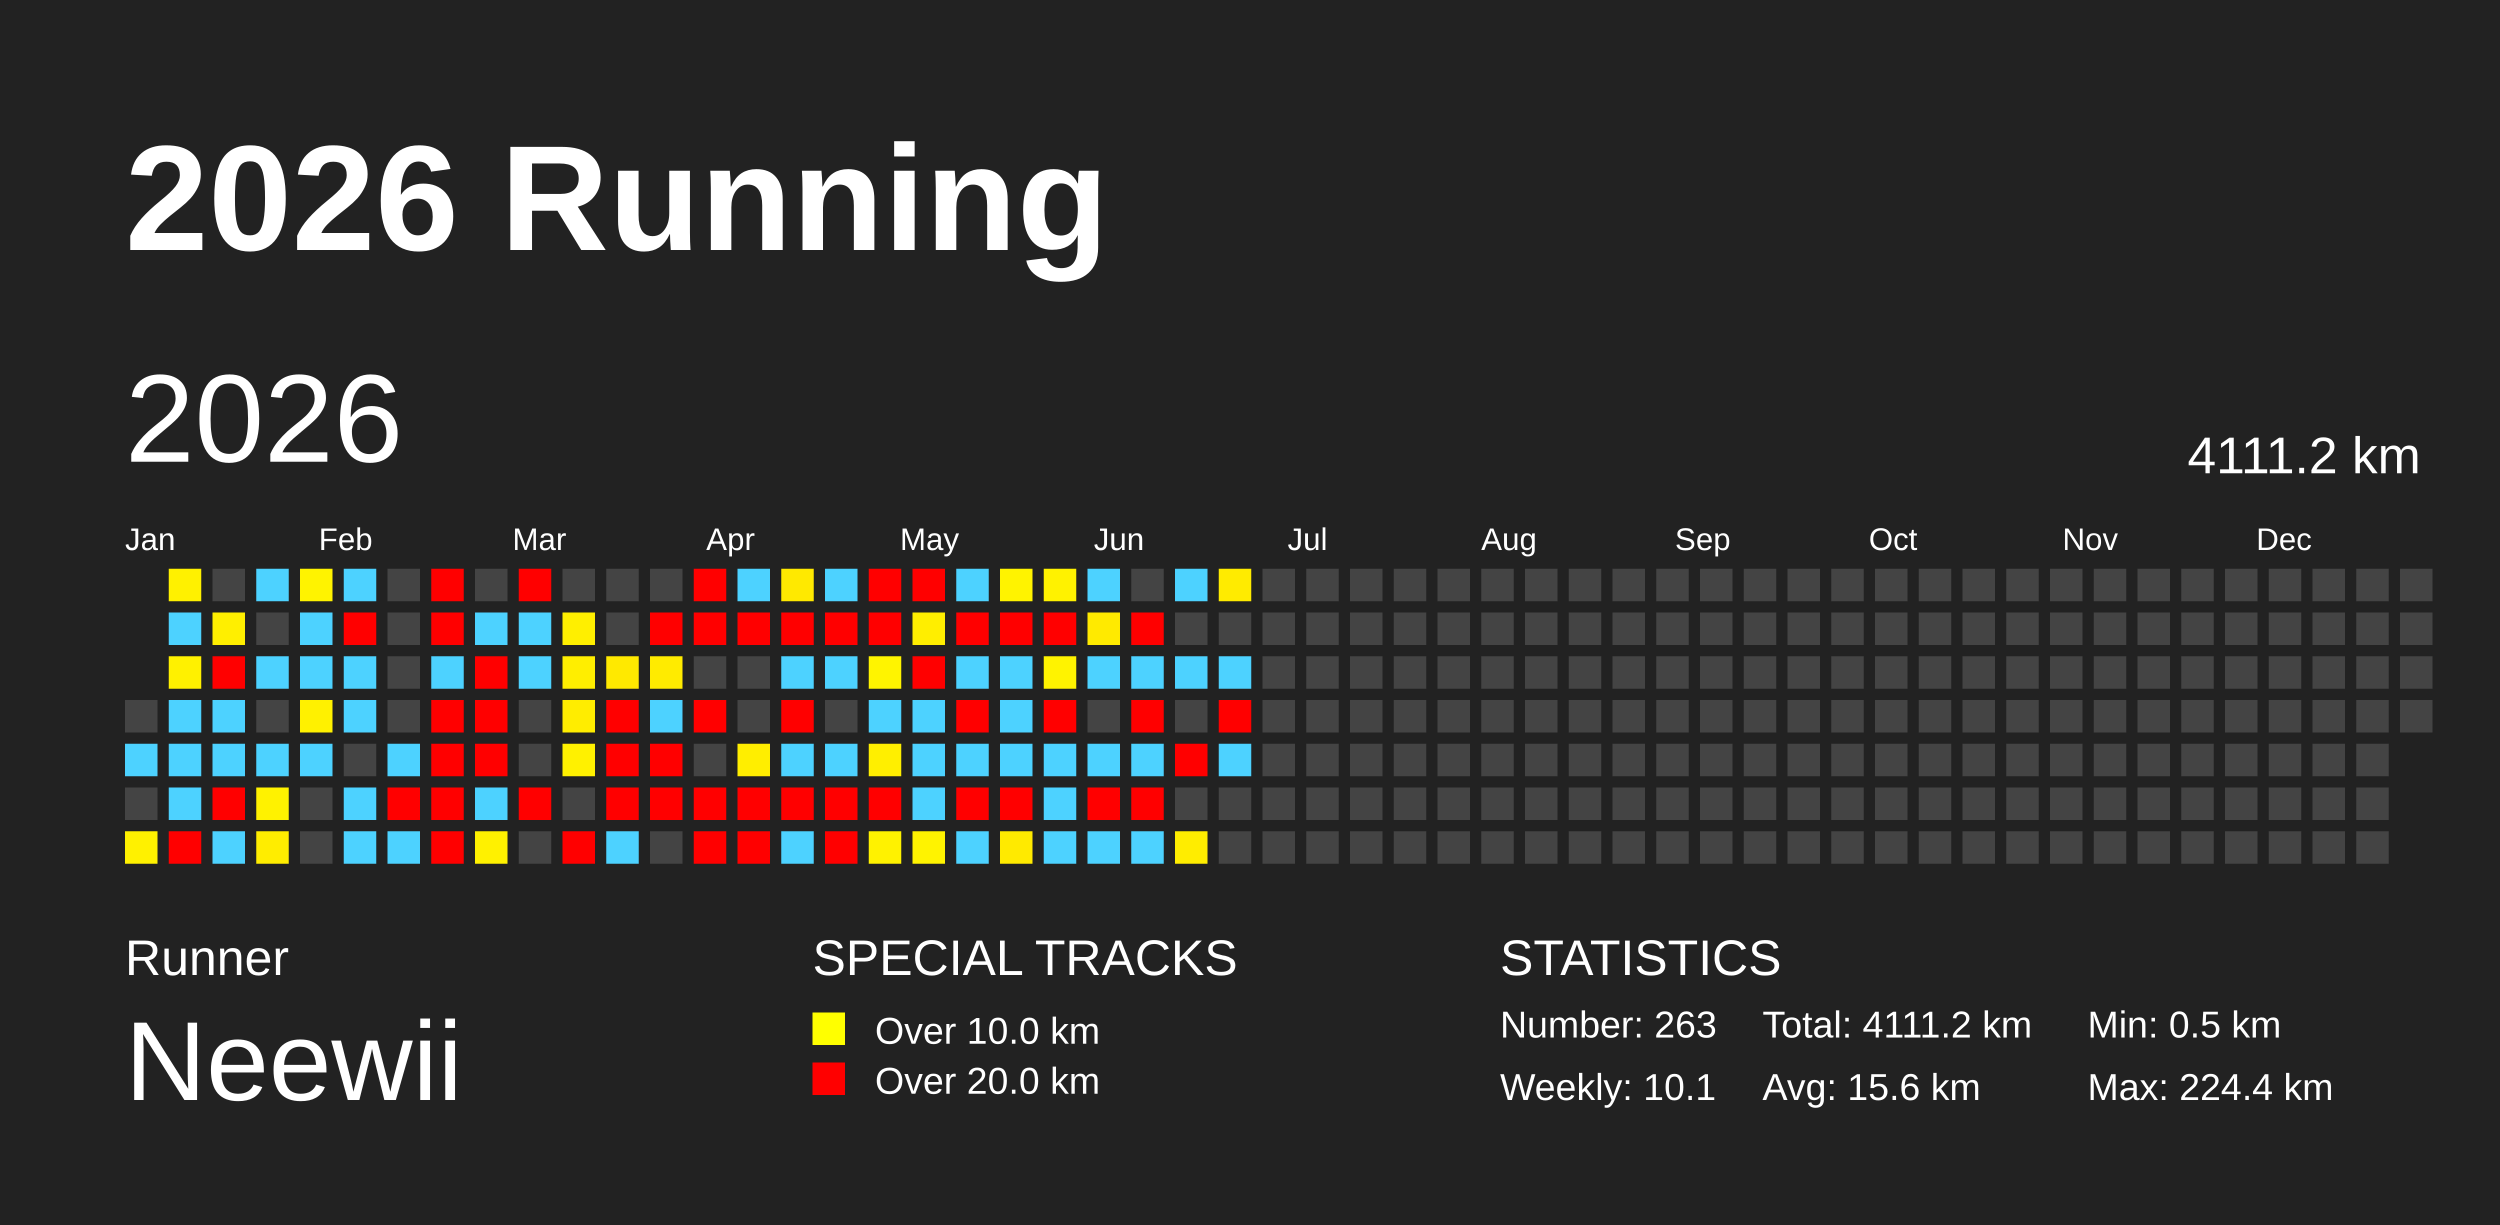
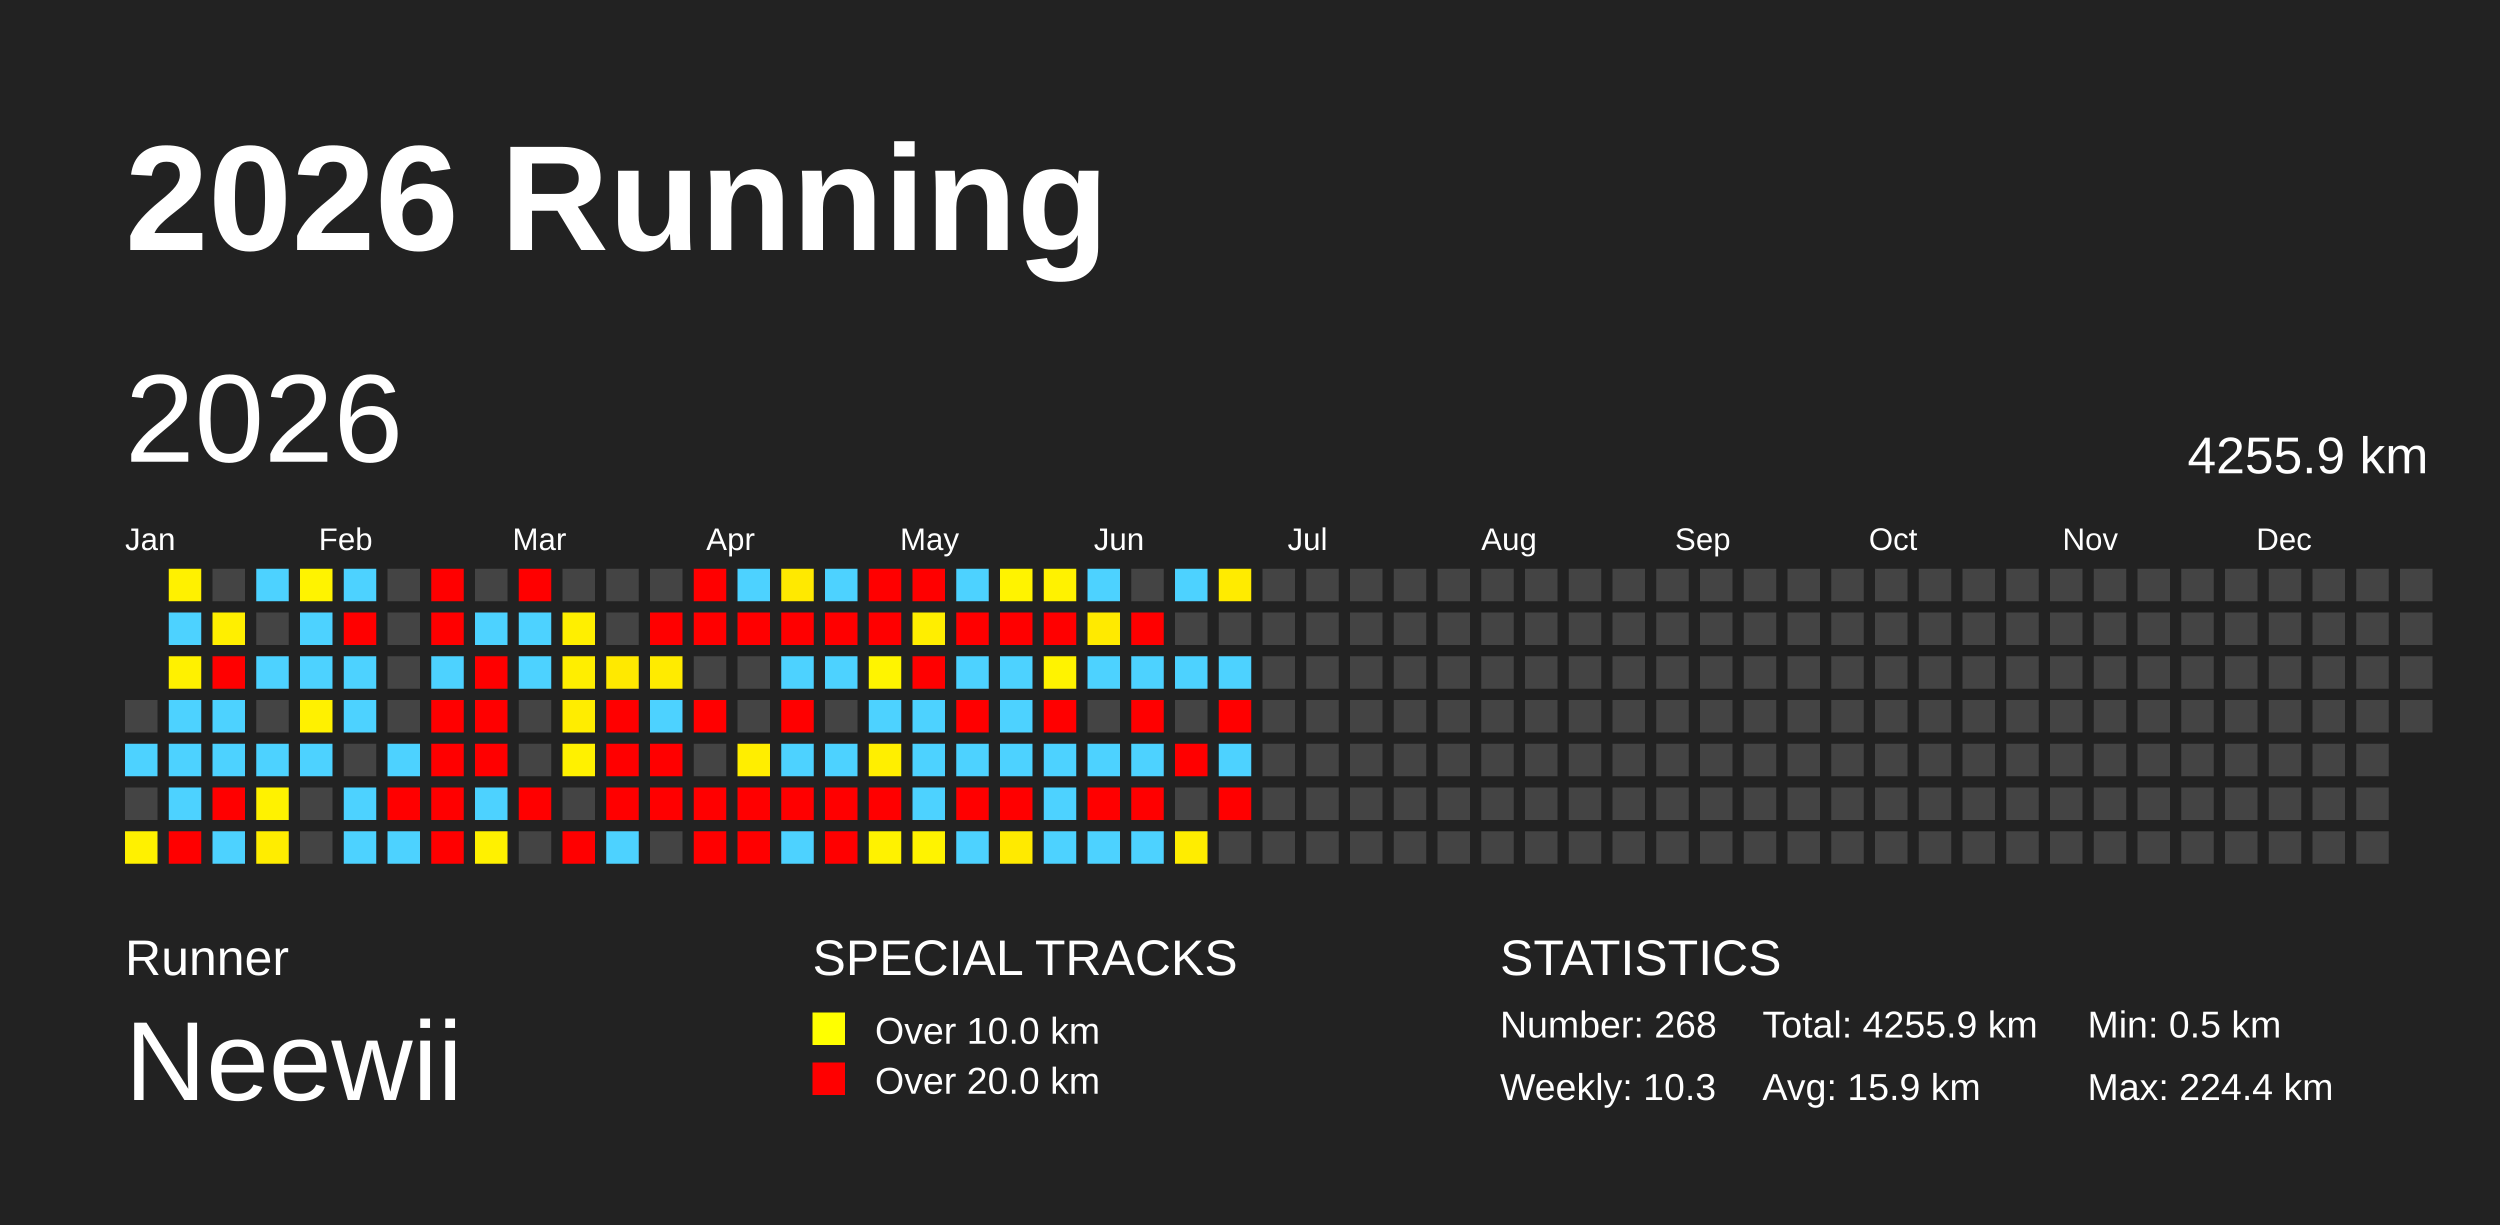
<svg xmlns="http://www.w3.org/2000/svg" baseProfile="full" height="98mm" version="1.1" viewBox="0,0,200,98" width="200mm">
  <defs />
  <rect fill="#222222" height="98" width="200" x="0" y="0" />
  <text fill="#FFFFFF" style="font-size:12px; font-family:Arial; font-weight:bold;" x="10" y="20">2026 Running</text>
  <text fill="#FFFFFF" style="font-size:4px; font-family:Arial" x="10" y="78">Runner</text>
  <text fill="#FFFFFF" style="font-size:9px; font-family:Arial" x="10" y="88">Neewii</text>
  <text fill="#FFFFFF" style="font-size:4px; font-family:Arial" x="65" y="78">SPECIAL TRACKS</text>
  <rect fill="yellow" height="2.6" width="2.6" x="65" y="81" />
  <text fill="#FFFFFF" style="font-size:3px; font-family:Arial" x="70" y="83.5">Over 10.0 km</text>
  <rect fill="red" height="2.6" width="2.6" x="65" y="85" />
  <text fill="#FFFFFF" style="font-size:3px; font-family:Arial" x="70" y="87.5">Over 20.0 km</text>
  <text fill="#FFFFFF" style="font-size:4px; font-family:Arial" x="120" y="78">STATISTICS</text>
-   <text fill="#FFFFFF" style="font-size:3px; font-family:Arial" x="120" y="83">Number: 263</text>
-   <text fill="#FFFFFF" style="font-size:3px; font-family:Arial" x="120" y="88">Weekly: 10.1</text>
-   <text fill="#FFFFFF" style="font-size:3px; font-family:Arial" x="141" y="83">Total: 4111.2 km</text>
-   <text fill="#FFFFFF" style="font-size:3px; font-family:Arial" x="141" y="88">Avg: 15.6 km</text>
+   <text fill="#FFFFFF" style="font-size:3px; font-family:Arial" x="120" y="83">Number: 268</text>
+   <text fill="#FFFFFF" style="font-size:3px; font-family:Arial" x="120" y="88">Weekly: 10.3</text>
+   <text fill="#FFFFFF" style="font-size:3px; font-family:Arial" x="141" y="83">Total: 4255.9 km</text>
+   <text fill="#FFFFFF" style="font-size:3px; font-family:Arial" x="141" y="88">Avg: 15.9 km</text>
  <text fill="#FFFFFF" style="font-size:3px; font-family:Arial" x="167" y="83">Min: 0.5 km</text>
  <text fill="#FFFFFF" style="font-size:3px; font-family:Arial" x="167" y="88">Max: 224.4 km</text>
  <text dominant-baseline="hanging" fill="#FFFFFF" style="font-size:10.0px; font-family:Arial;" x="10" y="30">2026</text>
-   <text dominant-baseline="hanging" fill="#FFFFFF" style="font-size:4.125px; font-family:Arial;" x="175" y="35">4111.2 km</text>
+   <text dominant-baseline="hanging" fill="#FFFFFF" style="font-size:4.125px; font-family:Arial;" x="175" y="35">4255.9 km</text>
  <text fill="#FFFFFF" style="font-size:2.5px; font-family:Arial" x="10.0" y="44">Jan</text>
  <text fill="#FFFFFF" style="font-size:2.5px; font-family:Arial" x="25.5" y="44">Feb</text>
  <text fill="#FFFFFF" style="font-size:2.5px; font-family:Arial" x="41.0" y="44">Mar</text>
  <text fill="#FFFFFF" style="font-size:2.5px; font-family:Arial" x="56.5" y="44">Apr</text>
  <text fill="#FFFFFF" style="font-size:2.5px; font-family:Arial" x="72.0" y="44">May</text>
  <text fill="#FFFFFF" style="font-size:2.5px; font-family:Arial" x="87.5" y="44">Jun</text>
  <text fill="#FFFFFF" style="font-size:2.5px; font-family:Arial" x="103.0" y="44">Jul</text>
  <text fill="#FFFFFF" style="font-size:2.5px; font-family:Arial" x="118.5" y="44">Aug</text>
  <text fill="#FFFFFF" style="font-size:2.5px; font-family:Arial" x="134.0" y="44">Sep</text>
  <text fill="#FFFFFF" style="font-size:2.5px; font-family:Arial" x="149.5" y="44">Oct</text>
  <text fill="#FFFFFF" style="font-size:2.5px; font-family:Arial" x="165.0" y="44">Nov</text>
  <text fill="#FFFFFF" style="font-size:2.5px; font-family:Arial" x="180.5" y="44">Dec</text>
  <rect fill="#444444" height="2.6" width="2.6" x="10.0" y="56.0" />
  <rect fill="#4dd2ff" height="2.6" width="2.6" x="10.0" y="59.5" />
  <rect fill="#444444" height="2.6" width="2.6" x="10.0" y="63.0" />
  <rect fill="#fff100" height="2.6" width="2.6" x="10.0" y="66.5" />
  <rect fill="#fff100" height="2.6" width="2.6" x="13.5" y="45.5" />
  <rect fill="#4dd2ff" height="2.6" width="2.6" x="13.5" y="49.0" />
  <rect fill="#fff100" height="2.6" width="2.6" x="13.5" y="52.5" />
  <rect fill="#4dd2ff" height="2.6" width="2.6" x="13.5" y="56.0" />
  <rect fill="#4dd2ff" height="2.6" width="2.6" x="13.5" y="59.5" />
  <rect fill="#4dd2ff" height="2.6" width="2.6" x="13.5" y="63.0" />
  <rect fill="red" height="2.6" width="2.6" x="13.5" y="66.5" />
  <rect fill="#444444" height="2.6" width="2.6" x="17.0" y="45.5" />
  <rect fill="#ffef00" height="2.6" width="2.6" x="17.0" y="49.0" />
  <rect fill="red" height="2.6" width="2.6" x="17.0" y="52.5" />
  <rect fill="#4dd2ff" height="2.6" width="2.6" x="17.0" y="56.0" />
  <rect fill="#4dd2ff" height="2.6" width="2.6" x="17.0" y="59.5" />
  <rect fill="red" height="2.6" width="2.6" x="17.0" y="63.0" />
  <rect fill="#4dd2ff" height="2.6" width="2.6" x="17.0" y="66.5" />
  <rect fill="#4dd2ff" height="2.6" width="2.6" x="20.5" y="45.5" />
  <rect fill="#444444" height="2.6" width="2.6" x="20.5" y="49.0" />
  <rect fill="#4dd2ff" height="2.6" width="2.6" x="20.5" y="52.5" />
  <rect fill="#444444" height="2.6" width="2.6" x="20.5" y="56.0" />
  <rect fill="#4dd2ff" height="2.6" width="2.6" x="20.5" y="59.5" />
  <rect fill="#fff200" height="2.6" width="2.6" x="20.5" y="63.0" />
  <rect fill="#ffed00" height="2.6" width="2.6" x="20.5" y="66.5" />
  <rect fill="#fff300" height="2.6" width="2.6" x="24.0" y="45.5" />
  <rect fill="#4dd2ff" height="2.6" width="2.6" x="24.0" y="49.0" />
  <rect fill="#4dd2ff" height="2.6" width="2.6" x="24.0" y="52.5" />
  <rect fill="#fff100" height="2.6" width="2.6" x="24.0" y="56.0" />
  <rect fill="#4dd2ff" height="2.6" width="2.6" x="24.0" y="59.5" />
  <rect fill="#444444" height="2.6" width="2.6" x="24.0" y="63.0" />
  <rect fill="#444444" height="2.6" width="2.6" x="24.0" y="66.5" />
  <rect fill="#4dd2ff" height="2.6" width="2.6" x="27.5" y="45.5" />
  <rect fill="red" height="2.6" width="2.6" x="27.5" y="49.0" />
  <rect fill="#4dd2ff" height="2.6" width="2.6" x="27.5" y="52.5" />
  <rect fill="#4dd2ff" height="2.6" width="2.6" x="27.5" y="56.0" />
  <rect fill="#444444" height="2.6" width="2.6" x="27.5" y="59.5" />
  <rect fill="#4dd2ff" height="2.6" width="2.6" x="27.5" y="63.0" />
  <rect fill="#4dd2ff" height="2.6" width="2.6" x="27.5" y="66.5" />
  <rect fill="#444444" height="2.6" width="2.6" x="31.0" y="45.5" />
  <rect fill="#444444" height="2.6" width="2.6" x="31.0" y="49.0" />
  <rect fill="#444444" height="2.6" width="2.6" x="31.0" y="52.5" />
  <rect fill="#444444" height="2.6" width="2.6" x="31.0" y="56.0" />
  <rect fill="#4dd2ff" height="2.6" width="2.6" x="31.0" y="59.5" />
  <rect fill="red" height="2.6" width="2.6" x="31.0" y="63.0" />
  <rect fill="#4dd2ff" height="2.6" width="2.6" x="31.0" y="66.5" />
  <rect fill="red" height="2.6" width="2.6" x="34.5" y="45.5" />
  <rect fill="red" height="2.6" width="2.6" x="34.5" y="49.0" />
  <rect fill="#4dd2ff" height="2.6" width="2.6" x="34.5" y="52.5" />
  <rect fill="red" height="2.6" width="2.6" x="34.5" y="56.0" />
  <rect fill="red" height="2.6" width="2.6" x="34.5" y="59.5" />
  <rect fill="red" height="2.6" width="2.6" x="34.5" y="63.0" />
  <rect fill="red" height="2.6" width="2.6" x="34.5" y="66.5" />
  <rect fill="#444444" height="2.6" width="2.6" x="38.0" y="45.5" />
  <rect fill="#4dd2ff" height="2.6" width="2.6" x="38.0" y="49.0" />
  <rect fill="red" height="2.6" width="2.6" x="38.0" y="52.5" />
  <rect fill="red" height="2.6" width="2.6" x="38.0" y="56.0" />
  <rect fill="red" height="2.6" width="2.6" x="38.0" y="59.5" />
  <rect fill="#4dd2ff" height="2.6" width="2.6" x="38.0" y="63.0" />
  <rect fill="#fff100" height="2.6" width="2.6" x="38.0" y="66.5" />
  <rect fill="red" height="2.6" width="2.6" x="41.5" y="45.5" />
  <rect fill="#4dd2ff" height="2.6" width="2.6" x="41.5" y="49.0" />
  <rect fill="#4dd2ff" height="2.6" width="2.6" x="41.5" y="52.5" />
  <rect fill="#444444" height="2.6" width="2.6" x="41.5" y="56.0" />
  <rect fill="#444444" height="2.6" width="2.6" x="41.5" y="59.5" />
  <rect fill="red" height="2.6" width="2.6" x="41.5" y="63.0" />
  <rect fill="#444444" height="2.6" width="2.6" x="41.5" y="66.5" />
  <rect fill="#444444" height="2.6" width="2.6" x="45.0" y="45.5" />
  <rect fill="#ffef00" height="2.6" width="2.6" x="45.0" y="49.0" />
  <rect fill="#ffee00" height="2.6" width="2.6" x="45.0" y="52.5" />
  <rect fill="#ffed00" height="2.6" width="2.6" x="45.0" y="56.0" />
  <rect fill="#fff100" height="2.6" width="2.6" x="45.0" y="59.5" />
  <rect fill="#444444" height="2.6" width="2.6" x="45.0" y="63.0" />
  <rect fill="red" height="2.6" width="2.6" x="45.0" y="66.5" />
  <rect fill="#444444" height="2.6" width="2.6" x="48.5" y="45.5" />
  <rect fill="#444444" height="2.6" width="2.6" x="48.5" y="49.0" />
  <rect fill="#ffe900" height="2.6" width="2.6" x="48.5" y="52.5" />
  <rect fill="red" height="2.6" width="2.6" x="48.5" y="56.0" />
  <rect fill="red" height="2.6" width="2.6" x="48.5" y="59.5" />
  <rect fill="red" height="2.6" width="2.6" x="48.5" y="63.0" />
  <rect fill="#4dd2ff" height="2.6" width="2.6" x="48.5" y="66.5" />
  <rect fill="#444444" height="2.6" width="2.6" x="52.0" y="45.5" />
  <rect fill="red" height="2.6" width="2.6" x="52.0" y="49.0" />
  <rect fill="#ffeb00" height="2.6" width="2.6" x="52.0" y="52.5" />
  <rect fill="#4dd2ff" height="2.6" width="2.6" x="52.0" y="56.0" />
  <rect fill="red" height="2.6" width="2.6" x="52.0" y="59.5" />
  <rect fill="red" height="2.6" width="2.6" x="52.0" y="63.0" />
  <rect fill="#444444" height="2.6" width="2.6" x="52.0" y="66.5" />
  <rect fill="red" height="2.6" width="2.6" x="55.5" y="45.5" />
  <rect fill="red" height="2.6" width="2.6" x="55.5" y="49.0" />
  <rect fill="#444444" height="2.6" width="2.6" x="55.5" y="52.5" />
  <rect fill="red" height="2.6" width="2.6" x="55.5" y="56.0" />
  <rect fill="#444444" height="2.6" width="2.6" x="55.5" y="59.5" />
  <rect fill="red" height="2.6" width="2.6" x="55.5" y="63.0" />
  <rect fill="red" height="2.6" width="2.6" x="55.5" y="66.5" />
  <rect fill="#4dd2ff" height="2.6" width="2.6" x="59.0" y="45.5" />
  <rect fill="red" height="2.6" width="2.6" x="59.0" y="49.0" />
  <rect fill="#444444" height="2.6" width="2.6" x="59.0" y="52.5" />
  <rect fill="#444444" height="2.6" width="2.6" x="59.0" y="56.0" />
  <rect fill="#ffee00" height="2.6" width="2.6" x="59.0" y="59.5" />
  <rect fill="red" height="2.6" width="2.6" x="59.0" y="63.0" />
  <rect fill="red" height="2.6" width="2.6" x="59.0" y="66.5" />
  <rect fill="#ffe900" height="2.6" width="2.6" x="62.5" y="45.5" />
  <rect fill="red" height="2.6" width="2.6" x="62.5" y="49.0" />
  <rect fill="#4dd2ff" height="2.6" width="2.6" x="62.5" y="52.5" />
  <rect fill="red" height="2.6" width="2.6" x="62.5" y="56.0" />
  <rect fill="#4dd2ff" height="2.6" width="2.6" x="62.5" y="59.5" />
  <rect fill="red" height="2.6" width="2.6" x="62.5" y="63.0" />
  <rect fill="#4dd2ff" height="2.6" width="2.6" x="62.5" y="66.5" />
  <rect fill="#4dd2ff" height="2.6" width="2.6" x="66.0" y="45.5" />
  <rect fill="red" height="2.6" width="2.6" x="66.0" y="49.0" />
  <rect fill="#4dd2ff" height="2.6" width="2.6" x="66.0" y="52.5" />
  <rect fill="#444444" height="2.6" width="2.6" x="66.0" y="56.0" />
  <rect fill="#4dd2ff" height="2.6" width="2.6" x="66.0" y="59.5" />
  <rect fill="red" height="2.6" width="2.6" x="66.0" y="63.0" />
  <rect fill="red" height="2.6" width="2.6" x="66.0" y="66.5" />
  <rect fill="red" height="2.6" width="2.6" x="69.5" y="45.5" />
  <rect fill="red" height="2.6" width="2.6" x="69.5" y="49.0" />
  <rect fill="#fff400" height="2.6" width="2.6" x="69.5" y="52.5" />
  <rect fill="#4dd2ff" height="2.6" width="2.6" x="69.5" y="56.0" />
  <rect fill="#ffef00" height="2.6" width="2.6" x="69.5" y="59.5" />
  <rect fill="red" height="2.6" width="2.6" x="69.5" y="63.0" />
  <rect fill="#fff200" height="2.6" width="2.6" x="69.5" y="66.5" />
  <rect fill="red" height="2.6" width="2.6" x="73.0" y="45.5" />
  <rect fill="#ffee00" height="2.6" width="2.6" x="73.0" y="49.0" />
  <rect fill="red" height="2.6" width="2.6" x="73.0" y="52.5" />
  <rect fill="#4dd2ff" height="2.6" width="2.6" x="73.0" y="56.0" />
  <rect fill="#4dd2ff" height="2.6" width="2.6" x="73.0" y="59.5" />
  <rect fill="#4dd2ff" height="2.6" width="2.6" x="73.0" y="63.0" />
  <rect fill="#fff300" height="2.6" width="2.6" x="73.0" y="66.5" />
  <rect fill="#4dd2ff" height="2.6" width="2.6" x="76.5" y="45.5" />
  <rect fill="red" height="2.6" width="2.6" x="76.5" y="49.0" />
  <rect fill="#4dd2ff" height="2.6" width="2.6" x="76.5" y="52.5" />
  <rect fill="red" height="2.6" width="2.6" x="76.5" y="56.0" />
  <rect fill="#4dd2ff" height="2.6" width="2.6" x="76.5" y="59.5" />
  <rect fill="red" height="2.6" width="2.6" x="76.5" y="63.0" />
  <rect fill="#4dd2ff" height="2.6" width="2.6" x="76.5" y="66.5" />
  <rect fill="#fff300" height="2.6" width="2.6" x="80.0" y="45.5" />
  <rect fill="red" height="2.6" width="2.6" x="80.0" y="49.0" />
  <rect fill="#4dd2ff" height="2.6" width="2.6" x="80.0" y="52.5" />
  <rect fill="#4dd2ff" height="2.6" width="2.6" x="80.0" y="56.0" />
  <rect fill="#4dd2ff" height="2.6" width="2.6" x="80.0" y="59.5" />
  <rect fill="red" height="2.6" width="2.6" x="80.0" y="63.0" />
  <rect fill="#ffea00" height="2.6" width="2.6" x="80.0" y="66.5" />
  <rect fill="#fff200" height="2.6" width="2.6" x="83.5" y="45.5" />
  <rect fill="red" height="2.6" width="2.6" x="83.5" y="49.0" />
  <rect fill="#fff300" height="2.6" width="2.6" x="83.5" y="52.5" />
  <rect fill="red" height="2.6" width="2.6" x="83.5" y="56.0" />
  <rect fill="#4dd2ff" height="2.6" width="2.6" x="83.5" y="59.5" />
  <rect fill="#4dd2ff" height="2.6" width="2.6" x="83.5" y="63.0" />
  <rect fill="#4dd2ff" height="2.6" width="2.6" x="83.5" y="66.5" />
  <rect fill="#4dd2ff" height="2.6" width="2.6" x="87.0" y="45.5" />
  <rect fill="#ffea00" height="2.6" width="2.6" x="87.0" y="49.0" />
  <rect fill="#4dd2ff" height="2.6" width="2.6" x="87.0" y="52.5" />
  <rect fill="#444444" height="2.6" width="2.6" x="87.0" y="56.0" />
  <rect fill="#4dd2ff" height="2.6" width="2.6" x="87.0" y="59.5" />
  <rect fill="red" height="2.6" width="2.6" x="87.0" y="63.0" />
  <rect fill="#4dd2ff" height="2.6" width="2.6" x="87.0" y="66.5" />
  <rect fill="#444444" height="2.6" width="2.6" x="90.5" y="45.5" />
  <rect fill="red" height="2.6" width="2.6" x="90.5" y="49.0" />
  <rect fill="#4dd2ff" height="2.6" width="2.6" x="90.5" y="52.5" />
  <rect fill="red" height="2.6" width="2.6" x="90.5" y="56.0" />
  <rect fill="#4dd2ff" height="2.6" width="2.6" x="90.5" y="59.5" />
  <rect fill="red" height="2.6" width="2.6" x="90.5" y="63.0" />
  <rect fill="#4dd2ff" height="2.6" width="2.6" x="90.5" y="66.5" />
  <rect fill="#4dd2ff" height="2.6" width="2.6" x="94.0" y="45.5" />
  <rect fill="#444444" height="2.6" width="2.6" x="94.0" y="49.0" />
  <rect fill="#4dd2ff" height="2.6" width="2.6" x="94.0" y="52.5" />
  <rect fill="#444444" height="2.6" width="2.6" x="94.0" y="56.0" />
  <rect fill="red" height="2.6" width="2.6" x="94.0" y="59.5" />
  <rect fill="#444444" height="2.6" width="2.6" x="94.0" y="63.0" />
  <rect fill="#ffed00" height="2.6" width="2.6" x="94.0" y="66.5" />
  <rect fill="#ffeb00" height="2.6" width="2.6" x="97.5" y="45.5" />
  <rect fill="#444444" height="2.6" width="2.6" x="97.5" y="49.0" />
  <rect fill="#4dd2ff" height="2.6" width="2.6" x="97.5" y="52.5" />
  <rect fill="red" height="2.6" width="2.6" x="97.5" y="56.0" />
  <rect fill="#4dd2ff" height="2.6" width="2.6" x="97.5" y="59.5" />
-   <rect fill="#444444" height="2.6" width="2.6" x="97.5" y="63.0" />
+   <rect fill="red" height="2.6" width="2.6" x="97.5" y="63.0" />
  <rect fill="#444444" height="2.6" width="2.6" x="97.5" y="66.5" />
  <rect fill="#444444" height="2.6" width="2.6" x="101.0" y="45.5" />
  <rect fill="#444444" height="2.6" width="2.6" x="101.0" y="49.0" />
  <rect fill="#444444" height="2.6" width="2.6" x="101.0" y="52.5" />
  <rect fill="#444444" height="2.6" width="2.6" x="101.0" y="56.0" />
  <rect fill="#444444" height="2.6" width="2.6" x="101.0" y="59.5" />
  <rect fill="#444444" height="2.6" width="2.6" x="101.0" y="63.0" />
  <rect fill="#444444" height="2.6" width="2.6" x="101.0" y="66.5" />
  <rect fill="#444444" height="2.6" width="2.6" x="104.5" y="45.5" />
  <rect fill="#444444" height="2.6" width="2.6" x="104.5" y="49.0" />
  <rect fill="#444444" height="2.6" width="2.6" x="104.5" y="52.5" />
  <rect fill="#444444" height="2.6" width="2.6" x="104.5" y="56.0" />
  <rect fill="#444444" height="2.6" width="2.6" x="104.5" y="59.5" />
  <rect fill="#444444" height="2.6" width="2.6" x="104.5" y="63.0" />
  <rect fill="#444444" height="2.6" width="2.6" x="104.5" y="66.5" />
  <rect fill="#444444" height="2.6" width="2.6" x="108.0" y="45.5" />
  <rect fill="#444444" height="2.6" width="2.6" x="108.0" y="49.0" />
  <rect fill="#444444" height="2.6" width="2.6" x="108.0" y="52.5" />
  <rect fill="#444444" height="2.6" width="2.6" x="108.0" y="56.0" />
  <rect fill="#444444" height="2.6" width="2.6" x="108.0" y="59.5" />
  <rect fill="#444444" height="2.6" width="2.6" x="108.0" y="63.0" />
  <rect fill="#444444" height="2.6" width="2.6" x="108.0" y="66.5" />
  <rect fill="#444444" height="2.6" width="2.6" x="111.5" y="45.5" />
  <rect fill="#444444" height="2.6" width="2.6" x="111.5" y="49.0" />
  <rect fill="#444444" height="2.6" width="2.6" x="111.5" y="52.5" />
  <rect fill="#444444" height="2.6" width="2.6" x="111.5" y="56.0" />
  <rect fill="#444444" height="2.6" width="2.6" x="111.5" y="59.5" />
  <rect fill="#444444" height="2.6" width="2.6" x="111.5" y="63.0" />
  <rect fill="#444444" height="2.6" width="2.6" x="111.5" y="66.5" />
  <rect fill="#444444" height="2.6" width="2.6" x="115.0" y="45.5" />
  <rect fill="#444444" height="2.6" width="2.6" x="115.0" y="49.0" />
  <rect fill="#444444" height="2.6" width="2.6" x="115.0" y="52.5" />
  <rect fill="#444444" height="2.6" width="2.6" x="115.0" y="56.0" />
  <rect fill="#444444" height="2.6" width="2.6" x="115.0" y="59.5" />
  <rect fill="#444444" height="2.6" width="2.6" x="115.0" y="63.0" />
  <rect fill="#444444" height="2.6" width="2.6" x="115.0" y="66.5" />
  <rect fill="#444444" height="2.6" width="2.6" x="118.5" y="45.5" />
  <rect fill="#444444" height="2.6" width="2.6" x="118.5" y="49.0" />
  <rect fill="#444444" height="2.6" width="2.6" x="118.5" y="52.5" />
  <rect fill="#444444" height="2.6" width="2.6" x="118.5" y="56.0" />
  <rect fill="#444444" height="2.6" width="2.6" x="118.5" y="59.5" />
  <rect fill="#444444" height="2.6" width="2.6" x="118.5" y="63.0" />
  <rect fill="#444444" height="2.6" width="2.6" x="118.5" y="66.5" />
  <rect fill="#444444" height="2.6" width="2.6" x="122.0" y="45.5" />
  <rect fill="#444444" height="2.6" width="2.6" x="122.0" y="49.0" />
  <rect fill="#444444" height="2.6" width="2.6" x="122.0" y="52.5" />
  <rect fill="#444444" height="2.6" width="2.6" x="122.0" y="56.0" />
  <rect fill="#444444" height="2.6" width="2.6" x="122.0" y="59.5" />
  <rect fill="#444444" height="2.6" width="2.6" x="122.0" y="63.0" />
  <rect fill="#444444" height="2.6" width="2.6" x="122.0" y="66.5" />
  <rect fill="#444444" height="2.6" width="2.6" x="125.5" y="45.5" />
  <rect fill="#444444" height="2.6" width="2.6" x="125.5" y="49.0" />
  <rect fill="#444444" height="2.6" width="2.6" x="125.5" y="52.5" />
  <rect fill="#444444" height="2.6" width="2.6" x="125.5" y="56.0" />
  <rect fill="#444444" height="2.6" width="2.6" x="125.5" y="59.5" />
  <rect fill="#444444" height="2.6" width="2.6" x="125.5" y="63.0" />
  <rect fill="#444444" height="2.6" width="2.6" x="125.5" y="66.5" />
  <rect fill="#444444" height="2.6" width="2.6" x="129.0" y="45.5" />
  <rect fill="#444444" height="2.6" width="2.6" x="129.0" y="49.0" />
  <rect fill="#444444" height="2.6" width="2.6" x="129.0" y="52.5" />
  <rect fill="#444444" height="2.6" width="2.6" x="129.0" y="56.0" />
  <rect fill="#444444" height="2.6" width="2.6" x="129.0" y="59.5" />
  <rect fill="#444444" height="2.6" width="2.6" x="129.0" y="63.0" />
  <rect fill="#444444" height="2.6" width="2.6" x="129.0" y="66.5" />
  <rect fill="#444444" height="2.6" width="2.6" x="132.5" y="45.5" />
  <rect fill="#444444" height="2.6" width="2.6" x="132.5" y="49.0" />
  <rect fill="#444444" height="2.6" width="2.6" x="132.5" y="52.5" />
  <rect fill="#444444" height="2.6" width="2.6" x="132.5" y="56.0" />
  <rect fill="#444444" height="2.6" width="2.6" x="132.5" y="59.5" />
  <rect fill="#444444" height="2.6" width="2.6" x="132.5" y="63.0" />
  <rect fill="#444444" height="2.6" width="2.6" x="132.5" y="66.5" />
  <rect fill="#444444" height="2.6" width="2.6" x="136.0" y="45.5" />
  <rect fill="#444444" height="2.6" width="2.6" x="136.0" y="49.0" />
  <rect fill="#444444" height="2.6" width="2.6" x="136.0" y="52.5" />
  <rect fill="#444444" height="2.6" width="2.6" x="136.0" y="56.0" />
  <rect fill="#444444" height="2.6" width="2.6" x="136.0" y="59.5" />
  <rect fill="#444444" height="2.6" width="2.6" x="136.0" y="63.0" />
  <rect fill="#444444" height="2.6" width="2.6" x="136.0" y="66.5" />
  <rect fill="#444444" height="2.6" width="2.6" x="139.5" y="45.5" />
  <rect fill="#444444" height="2.6" width="2.6" x="139.5" y="49.0" />
  <rect fill="#444444" height="2.6" width="2.6" x="139.5" y="52.5" />
  <rect fill="#444444" height="2.6" width="2.6" x="139.5" y="56.0" />
  <rect fill="#444444" height="2.6" width="2.6" x="139.5" y="59.5" />
  <rect fill="#444444" height="2.6" width="2.6" x="139.5" y="63.0" />
  <rect fill="#444444" height="2.6" width="2.6" x="139.5" y="66.5" />
  <rect fill="#444444" height="2.6" width="2.6" x="143.0" y="45.5" />
  <rect fill="#444444" height="2.6" width="2.6" x="143.0" y="49.0" />
  <rect fill="#444444" height="2.6" width="2.6" x="143.0" y="52.5" />
  <rect fill="#444444" height="2.6" width="2.6" x="143.0" y="56.0" />
  <rect fill="#444444" height="2.6" width="2.6" x="143.0" y="59.5" />
  <rect fill="#444444" height="2.6" width="2.6" x="143.0" y="63.0" />
  <rect fill="#444444" height="2.6" width="2.6" x="143.0" y="66.5" />
  <rect fill="#444444" height="2.6" width="2.6" x="146.5" y="45.5" />
  <rect fill="#444444" height="2.6" width="2.6" x="146.5" y="49.0" />
  <rect fill="#444444" height="2.6" width="2.6" x="146.5" y="52.5" />
  <rect fill="#444444" height="2.6" width="2.6" x="146.5" y="56.0" />
  <rect fill="#444444" height="2.6" width="2.6" x="146.5" y="59.5" />
  <rect fill="#444444" height="2.6" width="2.6" x="146.5" y="63.0" />
  <rect fill="#444444" height="2.6" width="2.6" x="146.5" y="66.5" />
  <rect fill="#444444" height="2.6" width="2.6" x="150.0" y="45.5" />
  <rect fill="#444444" height="2.6" width="2.6" x="150.0" y="49.0" />
  <rect fill="#444444" height="2.6" width="2.6" x="150.0" y="52.5" />
  <rect fill="#444444" height="2.6" width="2.6" x="150.0" y="56.0" />
  <rect fill="#444444" height="2.6" width="2.6" x="150.0" y="59.5" />
  <rect fill="#444444" height="2.6" width="2.6" x="150.0" y="63.0" />
  <rect fill="#444444" height="2.6" width="2.6" x="150.0" y="66.5" />
  <rect fill="#444444" height="2.6" width="2.6" x="153.5" y="45.5" />
  <rect fill="#444444" height="2.6" width="2.6" x="153.5" y="49.0" />
  <rect fill="#444444" height="2.6" width="2.6" x="153.5" y="52.5" />
  <rect fill="#444444" height="2.6" width="2.6" x="153.5" y="56.0" />
  <rect fill="#444444" height="2.6" width="2.6" x="153.5" y="59.5" />
  <rect fill="#444444" height="2.6" width="2.6" x="153.5" y="63.0" />
  <rect fill="#444444" height="2.6" width="2.6" x="153.5" y="66.5" />
  <rect fill="#444444" height="2.6" width="2.6" x="157.0" y="45.5" />
  <rect fill="#444444" height="2.6" width="2.6" x="157.0" y="49.0" />
  <rect fill="#444444" height="2.6" width="2.6" x="157.0" y="52.5" />
  <rect fill="#444444" height="2.6" width="2.6" x="157.0" y="56.0" />
  <rect fill="#444444" height="2.6" width="2.6" x="157.0" y="59.5" />
  <rect fill="#444444" height="2.6" width="2.6" x="157.0" y="63.0" />
  <rect fill="#444444" height="2.6" width="2.6" x="157.0" y="66.5" />
  <rect fill="#444444" height="2.6" width="2.6" x="160.5" y="45.5" />
  <rect fill="#444444" height="2.6" width="2.6" x="160.5" y="49.0" />
  <rect fill="#444444" height="2.6" width="2.6" x="160.5" y="52.5" />
  <rect fill="#444444" height="2.6" width="2.6" x="160.5" y="56.0" />
  <rect fill="#444444" height="2.6" width="2.6" x="160.5" y="59.5" />
  <rect fill="#444444" height="2.6" width="2.6" x="160.5" y="63.0" />
  <rect fill="#444444" height="2.6" width="2.6" x="160.5" y="66.5" />
  <rect fill="#444444" height="2.6" width="2.6" x="164.0" y="45.5" />
  <rect fill="#444444" height="2.6" width="2.6" x="164.0" y="49.0" />
  <rect fill="#444444" height="2.6" width="2.6" x="164.0" y="52.5" />
  <rect fill="#444444" height="2.6" width="2.6" x="164.0" y="56.0" />
  <rect fill="#444444" height="2.6" width="2.6" x="164.0" y="59.5" />
  <rect fill="#444444" height="2.6" width="2.6" x="164.0" y="63.0" />
  <rect fill="#444444" height="2.6" width="2.6" x="164.0" y="66.5" />
  <rect fill="#444444" height="2.6" width="2.6" x="167.5" y="45.5" />
  <rect fill="#444444" height="2.6" width="2.6" x="167.5" y="49.0" />
  <rect fill="#444444" height="2.6" width="2.6" x="167.5" y="52.5" />
  <rect fill="#444444" height="2.6" width="2.6" x="167.5" y="56.0" />
  <rect fill="#444444" height="2.6" width="2.6" x="167.5" y="59.5" />
  <rect fill="#444444" height="2.6" width="2.6" x="167.5" y="63.0" />
  <rect fill="#444444" height="2.6" width="2.6" x="167.5" y="66.5" />
  <rect fill="#444444" height="2.6" width="2.6" x="171.0" y="45.5" />
  <rect fill="#444444" height="2.6" width="2.6" x="171.0" y="49.0" />
  <rect fill="#444444" height="2.6" width="2.6" x="171.0" y="52.5" />
  <rect fill="#444444" height="2.6" width="2.6" x="171.0" y="56.0" />
  <rect fill="#444444" height="2.6" width="2.6" x="171.0" y="59.5" />
  <rect fill="#444444" height="2.6" width="2.6" x="171.0" y="63.0" />
  <rect fill="#444444" height="2.6" width="2.6" x="171.0" y="66.5" />
  <rect fill="#444444" height="2.6" width="2.6" x="174.5" y="45.5" />
  <rect fill="#444444" height="2.6" width="2.6" x="174.5" y="49.0" />
  <rect fill="#444444" height="2.6" width="2.6" x="174.5" y="52.5" />
  <rect fill="#444444" height="2.6" width="2.6" x="174.5" y="56.0" />
  <rect fill="#444444" height="2.6" width="2.6" x="174.5" y="59.5" />
  <rect fill="#444444" height="2.6" width="2.6" x="174.5" y="63.0" />
  <rect fill="#444444" height="2.6" width="2.6" x="174.5" y="66.5" />
  <rect fill="#444444" height="2.6" width="2.6" x="178.0" y="45.5" />
  <rect fill="#444444" height="2.6" width="2.6" x="178.0" y="49.0" />
  <rect fill="#444444" height="2.6" width="2.6" x="178.0" y="52.5" />
  <rect fill="#444444" height="2.6" width="2.6" x="178.0" y="56.0" />
  <rect fill="#444444" height="2.6" width="2.6" x="178.0" y="59.5" />
  <rect fill="#444444" height="2.6" width="2.6" x="178.0" y="63.0" />
  <rect fill="#444444" height="2.6" width="2.6" x="178.0" y="66.5" />
  <rect fill="#444444" height="2.6" width="2.6" x="181.5" y="45.5" />
  <rect fill="#444444" height="2.6" width="2.6" x="181.5" y="49.0" />
  <rect fill="#444444" height="2.6" width="2.6" x="181.5" y="52.5" />
  <rect fill="#444444" height="2.6" width="2.6" x="181.5" y="56.0" />
  <rect fill="#444444" height="2.6" width="2.6" x="181.5" y="59.5" />
  <rect fill="#444444" height="2.6" width="2.6" x="181.5" y="63.0" />
  <rect fill="#444444" height="2.6" width="2.6" x="181.5" y="66.5" />
  <rect fill="#444444" height="2.6" width="2.6" x="185.0" y="45.5" />
  <rect fill="#444444" height="2.6" width="2.6" x="185.0" y="49.0" />
  <rect fill="#444444" height="2.6" width="2.6" x="185.0" y="52.5" />
  <rect fill="#444444" height="2.6" width="2.6" x="185.0" y="56.0" />
  <rect fill="#444444" height="2.6" width="2.6" x="185.0" y="59.5" />
  <rect fill="#444444" height="2.6" width="2.6" x="185.0" y="63.0" />
  <rect fill="#444444" height="2.6" width="2.6" x="185.0" y="66.5" />
  <rect fill="#444444" height="2.6" width="2.6" x="188.5" y="45.5" />
  <rect fill="#444444" height="2.6" width="2.6" x="188.5" y="49.0" />
  <rect fill="#444444" height="2.6" width="2.6" x="188.5" y="52.5" />
  <rect fill="#444444" height="2.6" width="2.6" x="188.5" y="56.0" />
  <rect fill="#444444" height="2.6" width="2.6" x="188.5" y="59.5" />
  <rect fill="#444444" height="2.6" width="2.6" x="188.5" y="63.0" />
  <rect fill="#444444" height="2.6" width="2.6" x="188.5" y="66.5" />
  <rect fill="#444444" height="2.6" width="2.6" x="192.0" y="45.5" />
  <rect fill="#444444" height="2.6" width="2.6" x="192.0" y="49.0" />
  <rect fill="#444444" height="2.6" width="2.6" x="192.0" y="52.5" />
  <rect fill="#444444" height="2.6" width="2.6" x="192.0" y="56.0" />
</svg>
